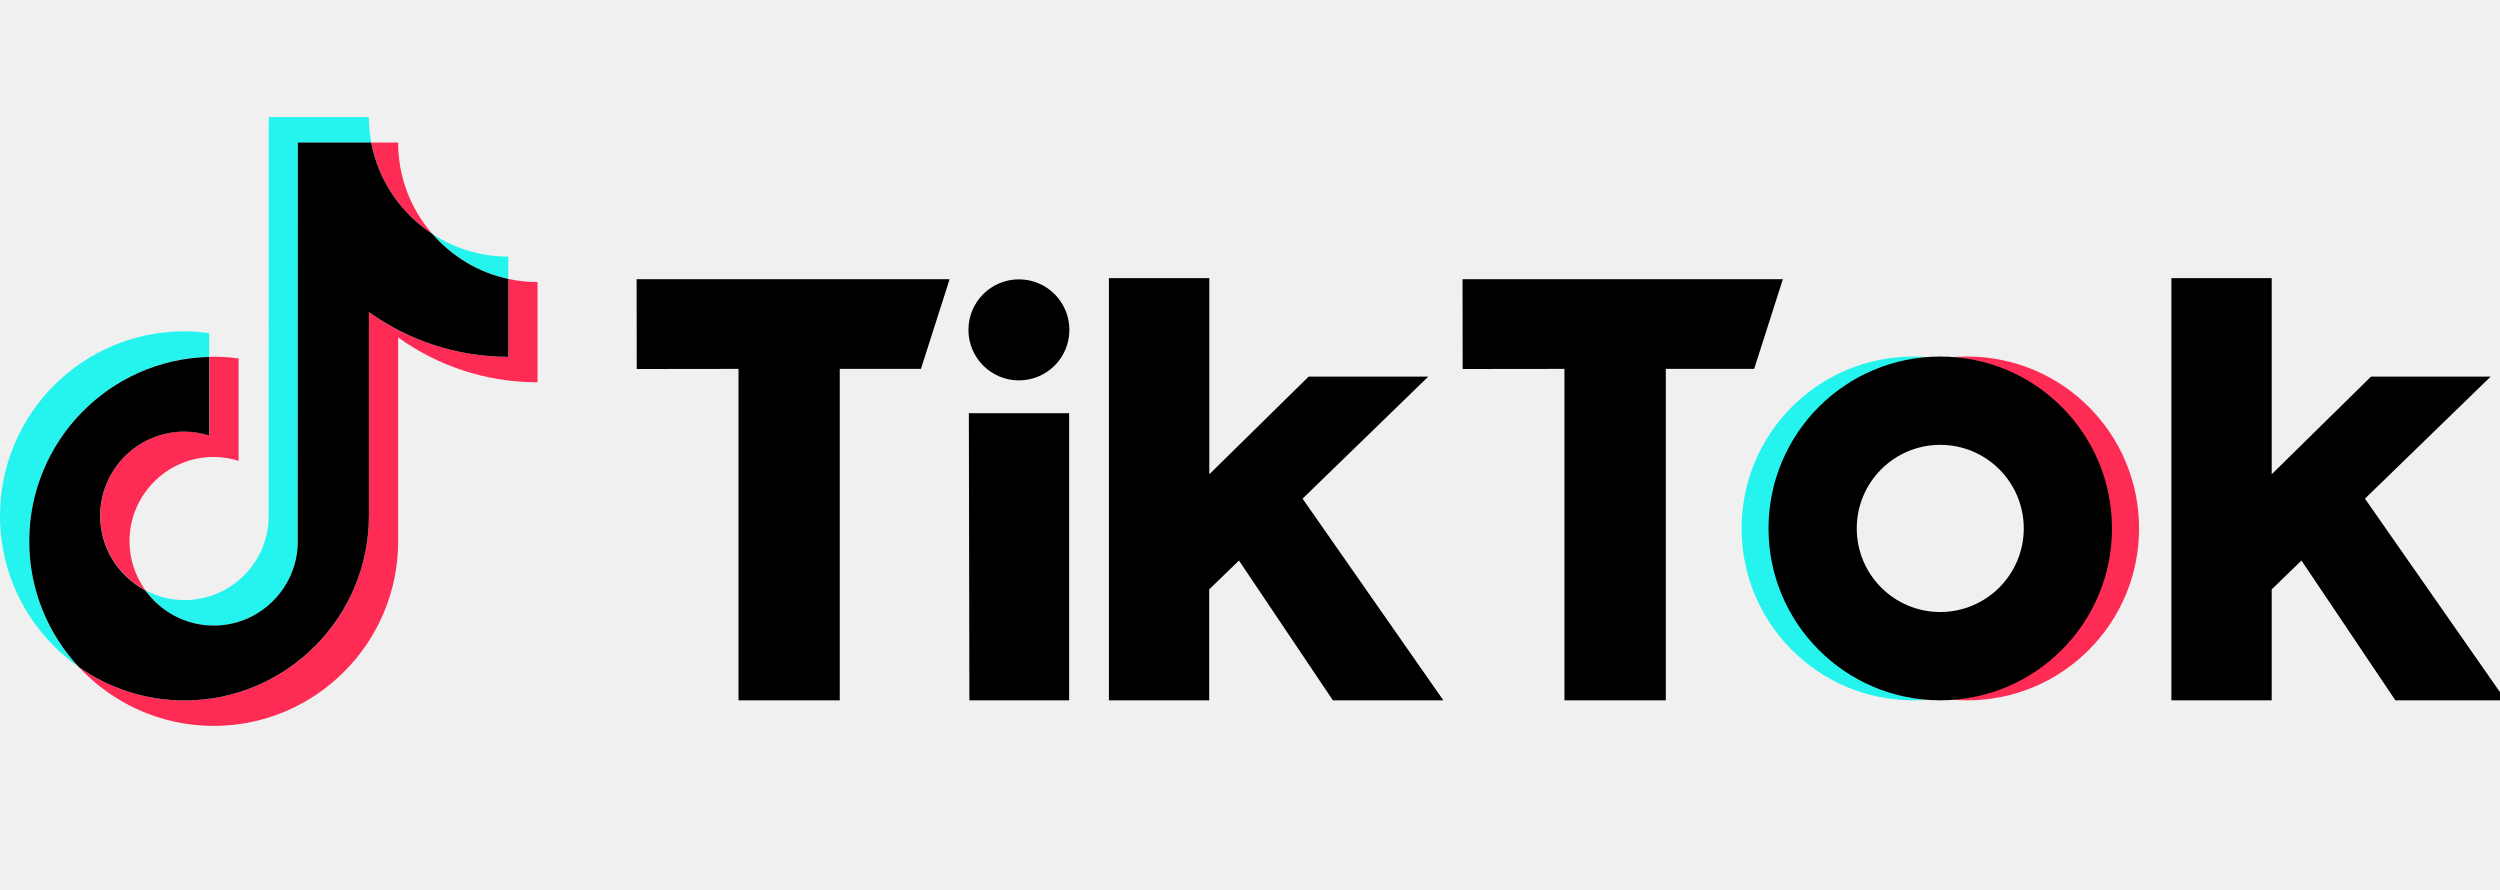
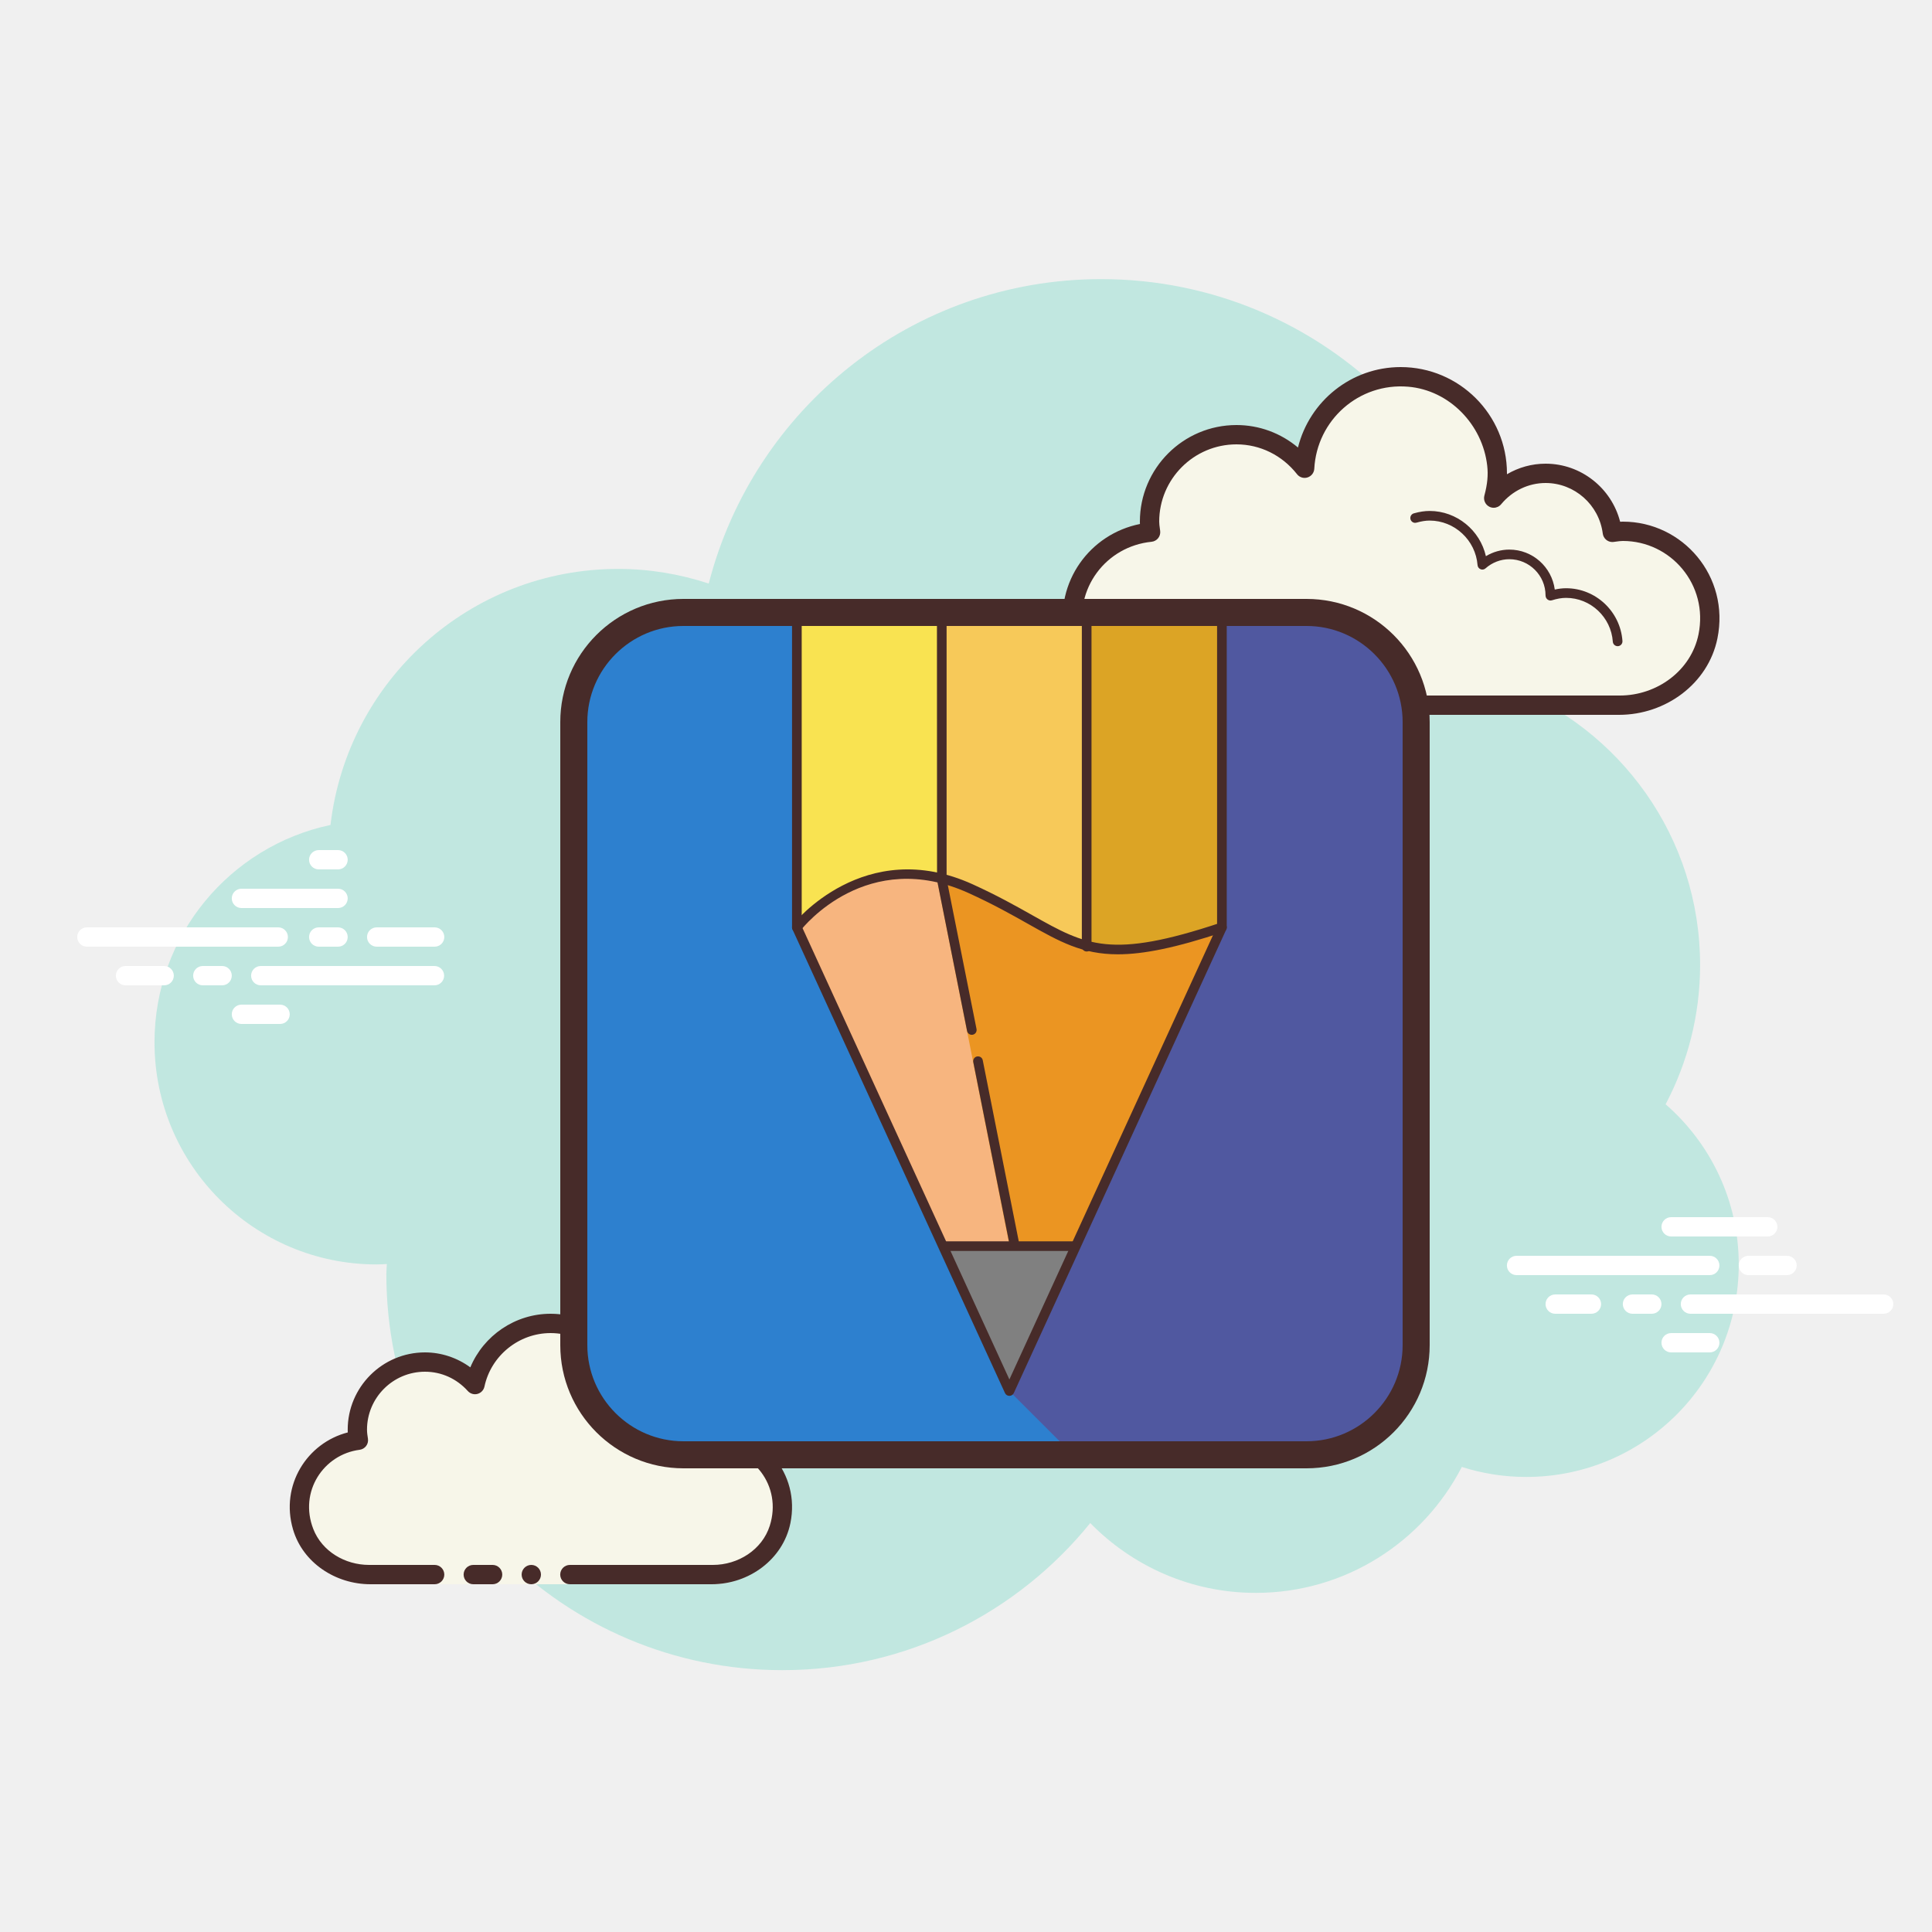
- <svg xmlns="http://www.w3.org/2000/svg" height="42" width="118" alt="TikTok">
-   <g clip-path="url(#clip0)">
-     <path d="M9.875 16.842V15.723C9.492 15.672 9.102 15.64 8.7 15.64C3.903 15.634 0 19.54 0 24.348C0 27.295 1.469 29.903 3.718 31.482C2.268 29.929 1.38 27.838 1.38 25.549C1.38 20.812 5.174 16.951 9.875 16.842Z" fill="#25F4EE" />
-     <path d="M10.086 29.526C12.226 29.526 13.976 27.819 14.053 25.697L14.059 6.728H17.521C17.451 6.338 17.413 5.935 17.413 5.526H12.686L12.68 24.495C12.603 26.617 10.853 28.324 8.713 28.324C8.049 28.324 7.423 28.158 6.867 27.864C7.582 28.867 8.758 29.526 10.086 29.526Z" fill="#25F4EE" />
-     <path d="M23.992 13.166V12.111C22.67 12.111 21.444 11.721 20.409 11.043C21.329 12.098 22.574 12.866 23.992 13.166Z" fill="#25F4EE" />
-     <path d="M20.409 11.043C19.399 9.886 18.793 8.378 18.793 6.728H17.528C17.854 8.531 18.927 10.078 20.409 11.043Z" fill="#FE2C55" />
-     <path d="M8.706 20.365C6.515 20.365 4.733 22.148 4.733 24.341C4.733 25.869 5.602 27.199 6.867 27.864C6.394 27.212 6.113 26.413 6.113 25.543C6.113 23.35 7.895 21.567 10.086 21.567C10.495 21.567 10.891 21.637 11.261 21.752V16.919C10.878 16.868 10.489 16.836 10.086 16.836C10.016 16.836 9.952 16.842 9.882 16.842V20.55C9.505 20.435 9.115 20.365 8.706 20.365Z" fill="#FE2C55" />
-     <path d="M23.992 13.166V16.842C21.539 16.842 19.265 16.056 17.413 14.726V24.348C17.413 29.149 13.51 33.061 8.706 33.061C6.854 33.061 5.129 32.473 3.718 31.482C5.308 33.189 7.576 34.263 10.086 34.263C14.883 34.263 18.793 30.357 18.793 25.549V15.928C20.645 17.258 22.919 18.044 25.372 18.044V13.313C24.893 13.313 24.433 13.262 23.992 13.166Z" fill="#FE2C55" />
-     <path d="M17.413 24.348V14.726C19.265 16.056 21.539 16.842 23.992 16.842V13.166C22.574 12.866 21.328 12.098 20.409 11.043C18.927 10.078 17.86 8.531 17.521 6.728H14.059L14.053 25.696C13.976 27.819 12.226 29.526 10.086 29.526C8.757 29.526 7.588 28.867 6.86 27.87C5.596 27.199 4.727 25.875 4.727 24.348C4.727 22.155 6.509 20.371 8.7 20.371C9.109 20.371 9.505 20.441 9.875 20.556V16.848C5.174 16.951 1.38 20.812 1.38 25.549C1.38 27.838 2.268 29.922 3.718 31.482C5.129 32.473 6.854 33.061 8.706 33.061C13.504 33.061 17.413 29.149 17.413 24.348Z" fill="black" />
-     <path d="M30.048 13.179H44.822L43.468 17.411H39.636V33.055H34.858V17.411L30.054 17.417L30.048 13.179Z" fill="black" />
-     <path d="M69.032 13.179H84.151L82.797 17.411H78.626V33.055H73.842V17.411L69.038 17.417L69.032 13.179Z" fill="black" />
-     <path d="M45.73 19.502H50.463V33.055H45.755L45.73 19.502Z" fill="black" />
-     <path d="M52.347 13.128H57.08V22.385L61.769 17.775H67.415L61.481 23.536L68.125 33.055H62.912L58.479 26.457L57.074 27.819V33.055H52.341V13.128H52.347Z" fill="black" />
-     <path d="M102.49 13.128H107.224V22.385L111.912 17.775H117.559L111.625 23.536L118.268 33.055H113.062L108.629 26.457L107.224 27.819V33.055H102.49V13.128Z" fill="black" />
-     <path d="M48.093 17.954C49.409 17.954 50.475 16.887 50.475 15.57C50.475 14.253 49.409 13.185 48.093 13.185C46.777 13.185 45.71 14.253 45.71 15.57C45.71 16.887 46.777 17.954 48.093 17.954Z" fill="black" />
-     <path d="M83.544 24.942C83.544 20.678 86.834 17.181 91.018 16.855C90.807 16.836 90.52 16.829 90.309 16.829C85.831 16.829 82.203 20.46 82.203 24.942C82.203 29.424 85.831 33.055 90.309 33.055C90.52 33.055 90.807 33.042 91.018 33.029C86.841 32.703 83.544 29.206 83.544 24.942Z" fill="#25F4EE" />
-     <path d="M92.858 16.829C92.641 16.829 92.353 16.842 92.142 16.855C96.32 17.181 99.61 20.678 99.61 24.942C99.61 29.206 96.32 32.703 92.142 33.029C92.353 33.048 92.641 33.055 92.858 33.055C97.336 33.055 100.964 29.424 100.964 24.942C100.964 20.46 97.336 16.829 92.858 16.829Z" fill="#FE2C55" />
-     <path d="M91.58 28.887C89.402 28.887 87.639 27.122 87.639 24.942C87.639 22.762 89.402 20.997 91.58 20.997C93.758 20.997 95.522 22.762 95.522 24.942C95.522 27.122 93.752 28.887 91.58 28.887ZM91.58 16.829C87.103 16.829 83.474 20.46 83.474 24.942C83.474 29.424 87.103 33.055 91.58 33.055C96.058 33.055 99.686 29.424 99.686 24.942C99.686 20.46 96.058 16.829 91.58 16.829Z" fill="black" />
+ <svg xmlns="http://www.w3.org/2000/svg" x="0px" y="0px" width="100" height="100" viewBox="0 0 100 100">
+   <path fill="#c1e7e0" d="M86.212,57.157c1.135-2.155,1.785-4.605,1.785-7.21c0-6.621-4.159-12.257-10.001-14.478 c0-0.008,0.001-0.015,0.001-0.022c0-11.598-9.402-21-21-21c-9.784,0-17.981,6.701-20.313,15.757 c-1.476-0.485-3.048-0.757-4.687-0.757c-7.692,0-14.023,5.793-14.89,13.252c-5.204,1.1-9.11,5.716-9.11,11.248 c0,6.351,5.149,11.5,11.5,11.5c0.177,0,0.352-0.012,0.526-0.022c-0.004,0.175-0.026,0.346-0.026,0.522 c0,11.322,9.178,20.5,20.5,20.5c6.437,0,12.175-2.972,15.934-7.614c2.178,2.225,5.207,3.614,8.566,3.614 c4.65,0,8.674-2.65,10.666-6.518c1.052,0.334,2.171,0.518,3.334,0.518c6.075,0,11-4.925,11-11 C89.997,62.136,88.527,59.173,86.212,57.157z" />
+   <path fill="#f7f6e9" d="M22,82h-3.003c-1.933-0.053-3.5-1.62-3.5-3.553c0-1.781,1.335-3.234,3.055-3.455 c-0.028-0.179-0.055-0.358-0.055-0.545c0-1.933,1.567-3.5,3.5-3.5c1.032,0,1.95,0.455,2.59,1.165 c0.384-1.808,1.987-3.165,3.91-3.165c2.209,0,4,1.791,4,4c0,0.191-0.03,0.374-0.056,0.558c0.428-0.344,0.965-0.558,1.556-0.558 c1.228,0,2.245,0.887,2.455,2.055c0.179-0.028,0.358-0.055,0.545-0.055c1.933,0,3.5,1.567,3.5,3.5s-1.567,3.5-3.5,3.553H29l0,0 H22L22,82z" />
+   <circle cx="27.5" cy="81.5" r=".5" fill="#472b29" />
+   <path fill="#472b29" d="M15.165,79.157C15.67,80.889,17.369,82,19.173,82h3.324c0.276,0,0.5-0.224,0.5-0.5 s-0.224-0.5-0.5-0.5h-3.395c-1.243,0-2.435-0.701-2.886-1.859c-0.755-1.939,0.536-3.861,2.399-4.1 c0.134-0.018,0.255-0.088,0.336-0.196s0.115-0.244,0.094-0.377c-0.024-0.153-0.049-0.308-0.049-0.468c0-1.654,1.346-3,3-3 c0.85,0,1.638,0.355,2.219,1c0.125,0.139,0.321,0.198,0.5,0.148c0.182-0.049,0.321-0.195,0.36-0.379 C25.417,70.165,26.856,69,28.497,69c1.93,0,3.5,1.57,3.5,3.5c0,0.143-0.021,0.28-0.041,0.418 c-0.029,0.203,0.063,0.438,0.242,0.54s0.396,0.118,0.556-0.01C33.118,73.155,33.548,73,33.997,73 c0.966,0,1.792,0.691,1.963,1.644c0.048,0.267,0.296,0.446,0.569,0.405C36.682,75.025,36.837,75,36.997,75 c1.97,0,3.503,1.908,2.846,3.974C39.447,80.218,38.206,81,36.901,81h-7.404c-0.276,0-0.5,0.224-0.5,0.5s0.224,0.5,0.5,0.5h7.343 c1.92,0,3.687-1.282,4.071-3.163C41.436,76.267,39.476,74,36.997,74c-0.059,0-0.116,0.002-0.174,0.006 C36.409,72.82,35.286,72,33.997,72c-0.349,0-0.689,0.061-1.011,0.18C32.821,69.847,30.87,68,28.497,68 c-1.831,0-3.466,1.127-4.153,2.774C23.663,70.276,22.842,70,21.997,70c-2.206,0-4,1.794-4,4c0,0.048,0.001,0.095,0.004,0.142 C15.899,74.682,14.497,76.869,15.165,79.157z" />
+   <path fill="#472b29" d="M24.497,81c0.159,0,0.841,0,1,0c0.276,0,0.5,0.224,0.5,0.5s-0.224,0.5-0.5,0.5 c-0.159,0-0.841,0-1,0c-0.276,0-0.5-0.224-0.5-0.5S24.221,81,24.497,81z" />
+   <path fill="#f7f6e9" d="M66,37h-6.003c-2.485-0.053-4.5-2.068-4.5-4.553c0-2.333,1.782-4.229,4.055-4.455 c-0.022-0.181-0.055-0.358-0.055-0.545c0-2.485,2.015-4.5,4.5-4.5c1.438,0,2.703,0.686,3.527,1.736 c0.14-2.636,2.302-4.736,4.973-4.736c2.761,0,5,2.239,5,5c0,0.446-0.077,0.87-0.187,1.282c0.642-0.777,1.6-1.282,2.687-1.282 c1.781,0,3.234,1.335,3.455,3.055c0.181-0.022,0.358-0.055,0.545-0.055c2.485,0,4.5,2.015,4.5,4.5s-2.015,4.5-4.5,4.553h-9.5H69v1 h-3V37z" />
+   <path fill="#472b29" d="M72.5,19c3.033,0,5.5,2.467,5.5,5.5c0,0.016,0,0.031,0,0.047C78.602,24.192,79.29,24,80,24 c1.831,0,3.411,1.261,3.858,3.005C83.905,27.002,83.952,27,84,27c3.099,0,5.549,2.834,4.893,6.047 C88.413,35.398,86.204,37,83.804,37H69.125c-0.276,0-0.5-0.224-0.5-0.5s0.224-0.5,0.5-0.5h14.718c1.92,0,3.687-1.282,4.071-3.163 C88.439,30.267,86.479,28,84,28c-0.117,0-0.23,0.017-0.343,0.032l-0.141,0.019c-0.021,0.003-0.041,0.004-0.062,0.004 c-0.246,0-0.462-0.185-0.495-0.437C82.768,26.125,81.496,25,80,25c-0.885,0-1.723,0.401-2.301,1.1 c-0.098,0.118-0.241,0.182-0.386,0.182c-0.078,0-0.156-0.018-0.228-0.056c-0.209-0.107-0.314-0.346-0.254-0.573 c0.16-0.6,0.202-1.069,0.147-1.549c-0.24-2.127-1.959-3.909-4.092-4.088c-2.551-0.215-4.725,1.728-4.859,4.246 c-0.011,0.208-0.15,0.387-0.349,0.45c-0.05,0.016-0.101,0.024-0.152,0.024c-0.15,0-0.296-0.069-0.392-0.192 C66.362,23.563,65.221,23,64,23c-2.206,0-4,1.794-4,4c0,0.117,0.017,0.23,0.032,0.343l0.019,0.141 c0.016,0.134-0.022,0.268-0.106,0.373s-0.207,0.172-0.34,0.185c-2.352,0.234-4.042,2.429-3.504,4.865 C56.509,34.76,58.275,36,60.173,36h5.952c0.276,0,0.5,0.224,0.5,0.5s-0.224,0.5-0.5,0.5h-5.938c-2.467,0-4.708-1.704-5.115-4.138 c-0.462-2.763,1.344-5.22,3.931-5.74C59.001,27.082,59,27.041,59,27c0-2.757,2.243-5,5-5c1.176,0,2.293,0.416,3.183,1.164 C67.781,20.76,69.945,19,72.5,19L72.5,19z" />
+   <path fill="#472b29" d="M73.997,26.447c1.403,0,2.609,0.999,2.913,2.341c0.367-0.222,0.786-0.341,1.212-0.341 c1.202,0,2.198,0.897,2.353,2.068c0.203-0.045,0.396-0.068,0.585-0.068c1.529,0,2.811,1.2,2.918,2.732 c0.009,0.138-0.094,0.257-0.232,0.267c-0.006,0-0.012,0-0.018,0c-0.13,0-0.24-0.101-0.249-0.232 c-0.089-1.271-1.151-2.268-2.419-2.268c-0.229,0-0.47,0.042-0.738,0.127c-0.022,0.007-0.045,0.01-0.067,0.01 c-0.055,0-0.11-0.02-0.156-0.054c-0.064-0.047-0.102-0.129-0.102-0.209c0-1.034-0.841-1.875-1.875-1.875 c-0.447,0-0.885,0.168-1.231,0.473c-0.047,0.041-0.106,0.063-0.165,0.063c-0.032,0-0.063-0.006-0.093-0.019 c-0.088-0.035-0.148-0.117-0.155-0.212c-0.102-1.292-1.191-2.305-2.479-2.305c-0.208,0-0.425,0.034-0.682,0.107 c-0.023,0.007-0.047,0.01-0.07,0.01c-0.109,0-0.207-0.073-0.239-0.182c-0.038-0.133,0.039-0.271,0.172-0.309 C73.48,26.487,73.741,26.447,73.997,26.447L73.997,26.447z" />
+   <path fill="#fff" d="M14.402,49H4.497c-0.276,0-0.5-0.224-0.5-0.5s0.224-0.5,0.5-0.5h9.905c0.276,0,0.5,0.224,0.5,0.5 S14.679,49,14.402,49z" />
+   <path fill="#fff" d="M17.497,49h-1c-0.276,0-0.5-0.224-0.5-0.5s0.224-0.5,0.5-0.5h1c0.276,0,0.5,0.224,0.5,0.5 S17.774,49,17.497,49z" />
+   <path fill="#fff" d="M22.488,51h-8.991c-0.276,0-0.5-0.224-0.5-0.5s0.224-0.5,0.5-0.5h8.991c0.276,0,0.5,0.224,0.5,0.5 S22.764,51,22.488,51z" />
+   <path fill="#fff" d="M11.497,51h-1c-0.276,0-0.5-0.224-0.5-0.5s0.224-0.5,0.5-0.5h1c0.276,0,0.5,0.224,0.5,0.5 S11.774,51,11.497,51z" />
+   <path fill="#fff" d="M8.497,51h-2c-0.276,0-0.5-0.224-0.5-0.5s0.224-0.5,0.5-0.5h2c0.276,0,0.5,0.224,0.5,0.5 S8.774,51,8.497,51z" />
+   <path fill="#fff" d="M14.497,53h-2c-0.276,0-0.5-0.224-0.5-0.5s0.224-0.5,0.5-0.5h2c0.276,0,0.5,0.224,0.5,0.5 S14.773,53,14.497,53z" />
+   <path fill="#fff" d="M17.497,44c-0.177,0-0.823,0-1,0c-0.276,0-0.5,0.224-0.5,0.5s0.224,0.5,0.5,0.5 c0.177,0,0.823,0,1,0c0.276,0,0.5-0.224,0.5-0.5S17.773,44,17.497,44z" />
+   <path fill="#fff" d="M17.497,46c-0.177,0-4.823,0-5,0c-0.276,0-0.5,0.224-0.5,0.5s0.224,0.5,0.5,0.5 c0.177,0,4.823,0,5,0c0.276,0,0.5-0.224,0.5-0.5S17.773,46,17.497,46z" />
+   <path fill="#fff" d="M22.497,48c-0.177,0-2.823,0-3,0c-0.276,0-0.5,0.224-0.5,0.5s0.224,0.5,0.5,0.5 c0.177,0,2.823,0,3,0c0.276,0,0.5-0.224,0.5-0.5S22.773,48,22.497,48z" />
+   <path fill="#fff" d="M88.497,66h-10c-0.276,0-0.5-0.224-0.5-0.5s0.224-0.5,0.5-0.5h10c0.276,0,0.5,0.224,0.5,0.5 S88.773,66,88.497,66z" />
+   <path fill="#fff" d="M92.497,66h-2c-0.276,0-0.5-0.224-0.5-0.5s0.224-0.5,0.5-0.5h2c0.276,0,0.5,0.224,0.5,0.5 S92.773,66,92.497,66z" />
+   <path fill="#fff" d="M97.497,68h-10c-0.276,0-0.5-0.224-0.5-0.5s0.224-0.5,0.5-0.5h10c0.276,0,0.5,0.224,0.5,0.5 S97.774,68,97.497,68z" />
+   <path fill="#fff" d="M85.497,68h-1c-0.276,0-0.5-0.224-0.5-0.5s0.224-0.5,0.5-0.5h1c0.276,0,0.5,0.224,0.5,0.5 S85.773,68,85.497,68z" />
+   <path fill="#fff" d="M82.372,68h-1.875c-0.276,0-0.5-0.224-0.5-0.5s0.224-0.5,0.5-0.5h1.875c0.276,0,0.5,0.224,0.5,0.5 S82.648,68,82.372,68z" />
+   <path fill="#fff" d="M91.497,64h-5c-0.276,0-0.5-0.224-0.5-0.5s0.224-0.5,0.5-0.5h5c0.276,0,0.5,0.224,0.5,0.5 S91.774,64,91.497,64z" />
+   <path fill="#fff" d="M88.497,70h-2c-0.276,0-0.5-0.224-0.5-0.5s0.224-0.5,0.5-0.5h2c0.276,0,0.5,0.224,0.5,0.5 S88.773,70,88.497,70z" />
+   <path fill="#2d80cf" d="M68.119,31.754c2.827,0,5.127,2.3,5.127,5.127v33.238c0,2.827-2.3,5.127-5.127,5.127H34.881 c-2.827,0-5.127-2.3-5.127-5.127V36.881c0-2.827,2.3-5.127,5.127-5.127L68.119,31.754" />
+   <polygon fill="#5058a0" points="52.246,72 55.432,75.186 68.512,75.186 72.916,72.191 72.916,36 70.22,32.4 60.693,32" />
+   <polyline fill="#f7b57f" points="41.246,32 41.246,48 52.246,72 63.246,48 63.246,32" />
+   <polygon fill="gray" points="48.997,64.356 52.246,71.681 55.523,64.5" />
+   <path fill="#dca425" d="M56.265,31.763l0.096,17.09c0,0,4.005,0.766,6.886-1.149V32L56.265,31.763z" />
+   <path fill="#f9e351" d="M41.246,31.5v16.205c0,0,3.633-3.512,7.183-2.307l0.317-0.154l0.003-13.361L41.246,31.5z" />
+   <polygon fill="#eb9522" points="48.443,45.244 52.26,64.5 55.746,64.364 62.943,48.279 58.036,49 55.954,48.83" />
+   <path fill="#472b29" d="M52.246,72.25c-0.098,0-0.187-0.057-0.228-0.146l-11-24c-0.015-0.033-0.022-0.068-0.022-0.104V32 c0-0.138,0.112-0.25,0.25-0.25s0.25,0.112,0.25,0.25v15.945L52.246,71.4l10.75-23.455V32c0-0.138,0.112-0.25,0.25-0.25 s0.25,0.112,0.25,0.25v16c0,0.036-0.008,0.071-0.022,0.104l-11,24C52.433,72.193,52.344,72.25,52.246,72.25z" />
+   <path fill="#472b29" d="M55.522,64.75h-6.525c-0.138,0-0.25-0.112-0.25-0.25s0.112-0.25,0.25-0.25h6.525 c0.138,0,0.25,0.112,0.25,0.25S55.66,64.75,55.522,64.75z" />
+   <path fill="#f7c959" d="M48.892,31.5l-0.144,14.194c0,0,3.471,0.862,4.931,2.011c1.46,1.149,2.566,0.91,2.566,0.91V31.5 H48.892z" />
+   <path fill="#472b29" d="M57.861,49.395c-1.852,0-3.02-0.657-4.665-1.584c-0.845-0.476-1.802-1.014-3.054-1.583 c-5.253-2.387-8.561,1.748-8.699,1.926c-0.086,0.108-0.244,0.127-0.351,0.044c-0.109-0.085-0.129-0.242-0.044-0.351 c0.037-0.046,3.683-4.627,9.301-2.074c1.271,0.578,2.238,1.122,3.092,1.603c2.783,1.565,4.053,2.278,9.726,0.388 c0.133-0.042,0.272,0.027,0.316,0.158s-0.027,0.272-0.158,0.316C60.868,49.057,59.189,49.395,57.861,49.395z" />
+   <path fill="#472b29" d="M52.497,64.606c-0.117,0-0.222-0.082-0.245-0.201l-1.875-9.429 c-0.027-0.136,0.061-0.268,0.196-0.294c0.145-0.023,0.268,0.062,0.294,0.196l1.875,9.429c0.027,0.136-0.061,0.268-0.196,0.294 C52.529,64.604,52.513,64.606,52.497,64.606z" />
+   <g>
+     <path fill="#472b29" d="M50.3,53.562c-0.117,0-0.222-0.082-0.245-0.201l-1.554-7.812L48.496,31.5 c0-0.138,0.112-0.25,0.25-0.25s0.25,0.112,0.25,0.25v14l1.549,7.763c0.027,0.136-0.061,0.268-0.196,0.294 C50.332,53.56,50.315,53.562,50.3,53.562z" />
  </g>
-   <defs>
-     <clipPath id="clip0">
-       <rect width="118" height="42" fill="white" />
-     </clipPath>
-   </defs>
+   <g>
+     <path fill="#472b29" d="M56.246,49.25c-0.138,0-0.25-0.112-0.25-0.25V32c0-0.138,0.112-0.25,0.25-0.25s0.25,0.112,0.25,0.25 v17C56.496,49.138,56.384,49.25,56.246,49.25z" />
+   </g>
+   <g>
+     <path fill="#472b29" d="M67.625,32.4c2.743,0,4.975,2.232,4.975,4.975v32.25c0,2.743-2.232,4.975-4.975,4.975h-32.25 c-2.743,0-4.975-2.232-4.975-4.975v-32.25c0-2.743,2.232-4.975,4.975-4.975H67.625 M67.625,31h-32.25 C31.854,31,29,33.854,29,37.375v32.25C29,73.146,31.854,76,35.375,76h32.25C71.146,76,74,73.146,74,69.625v-32.25 C74,33.854,71.146,31,67.625,31L67.625,31z" />
+   </g>
</svg>
